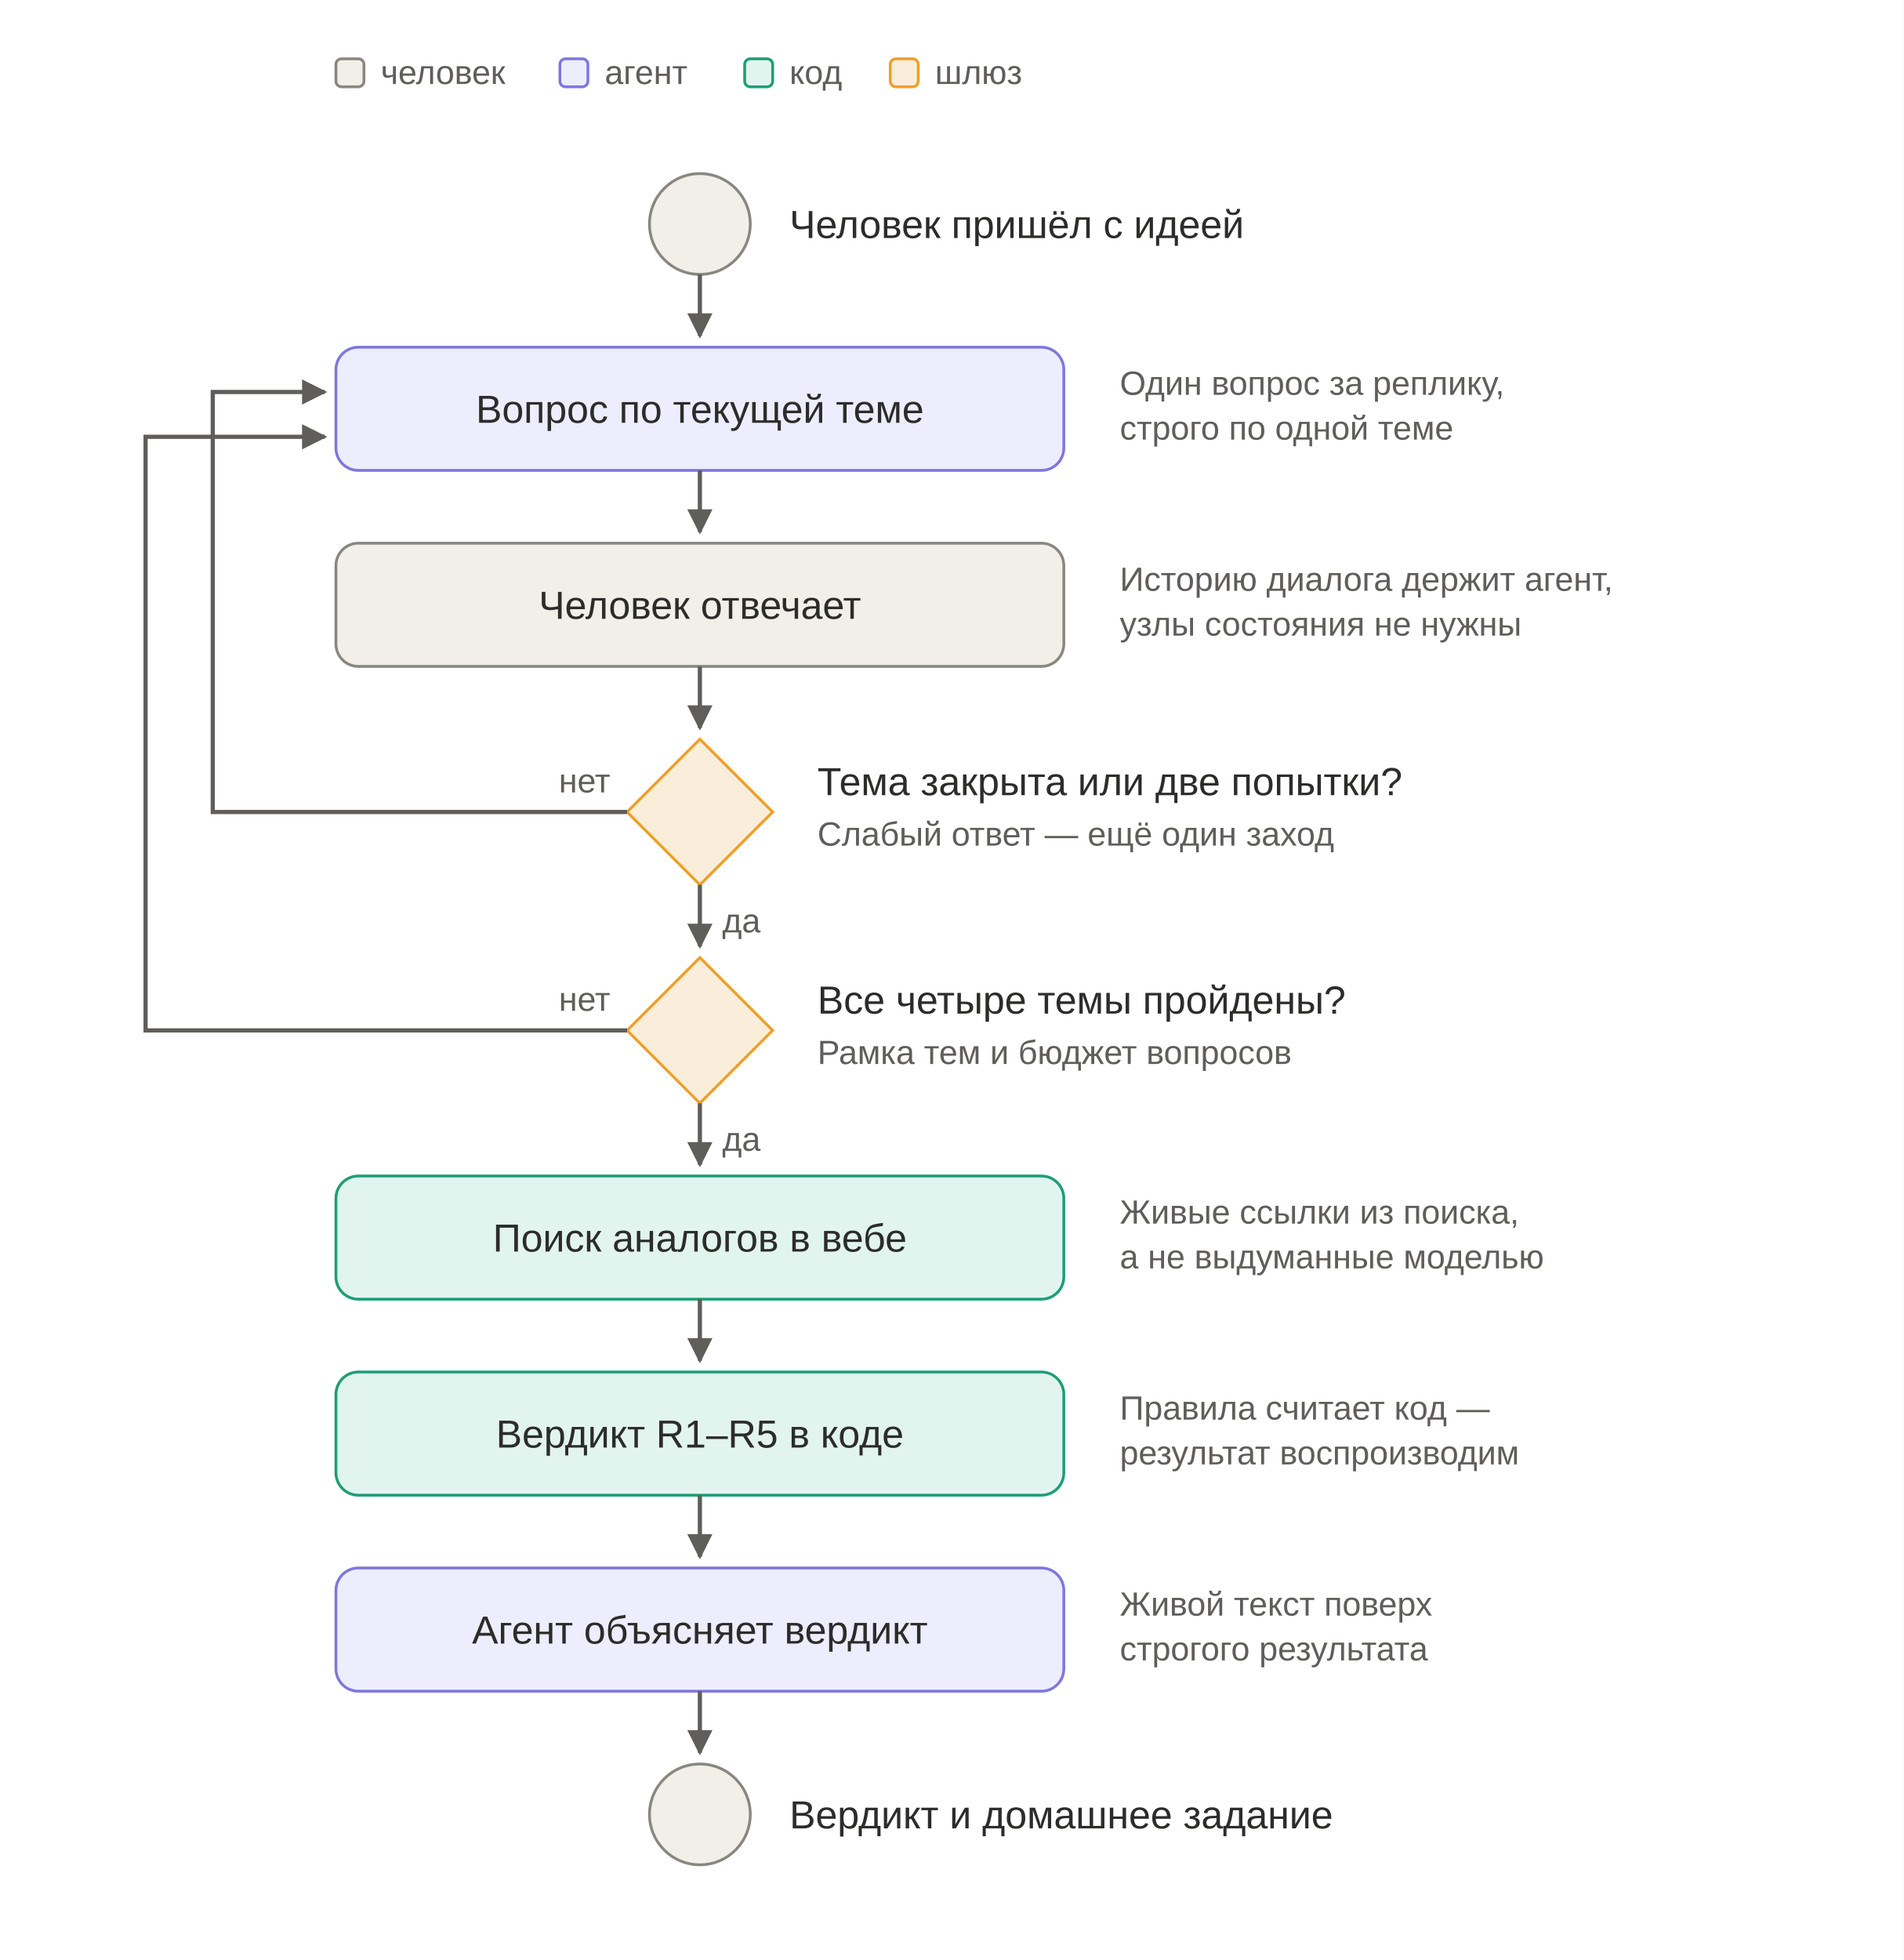
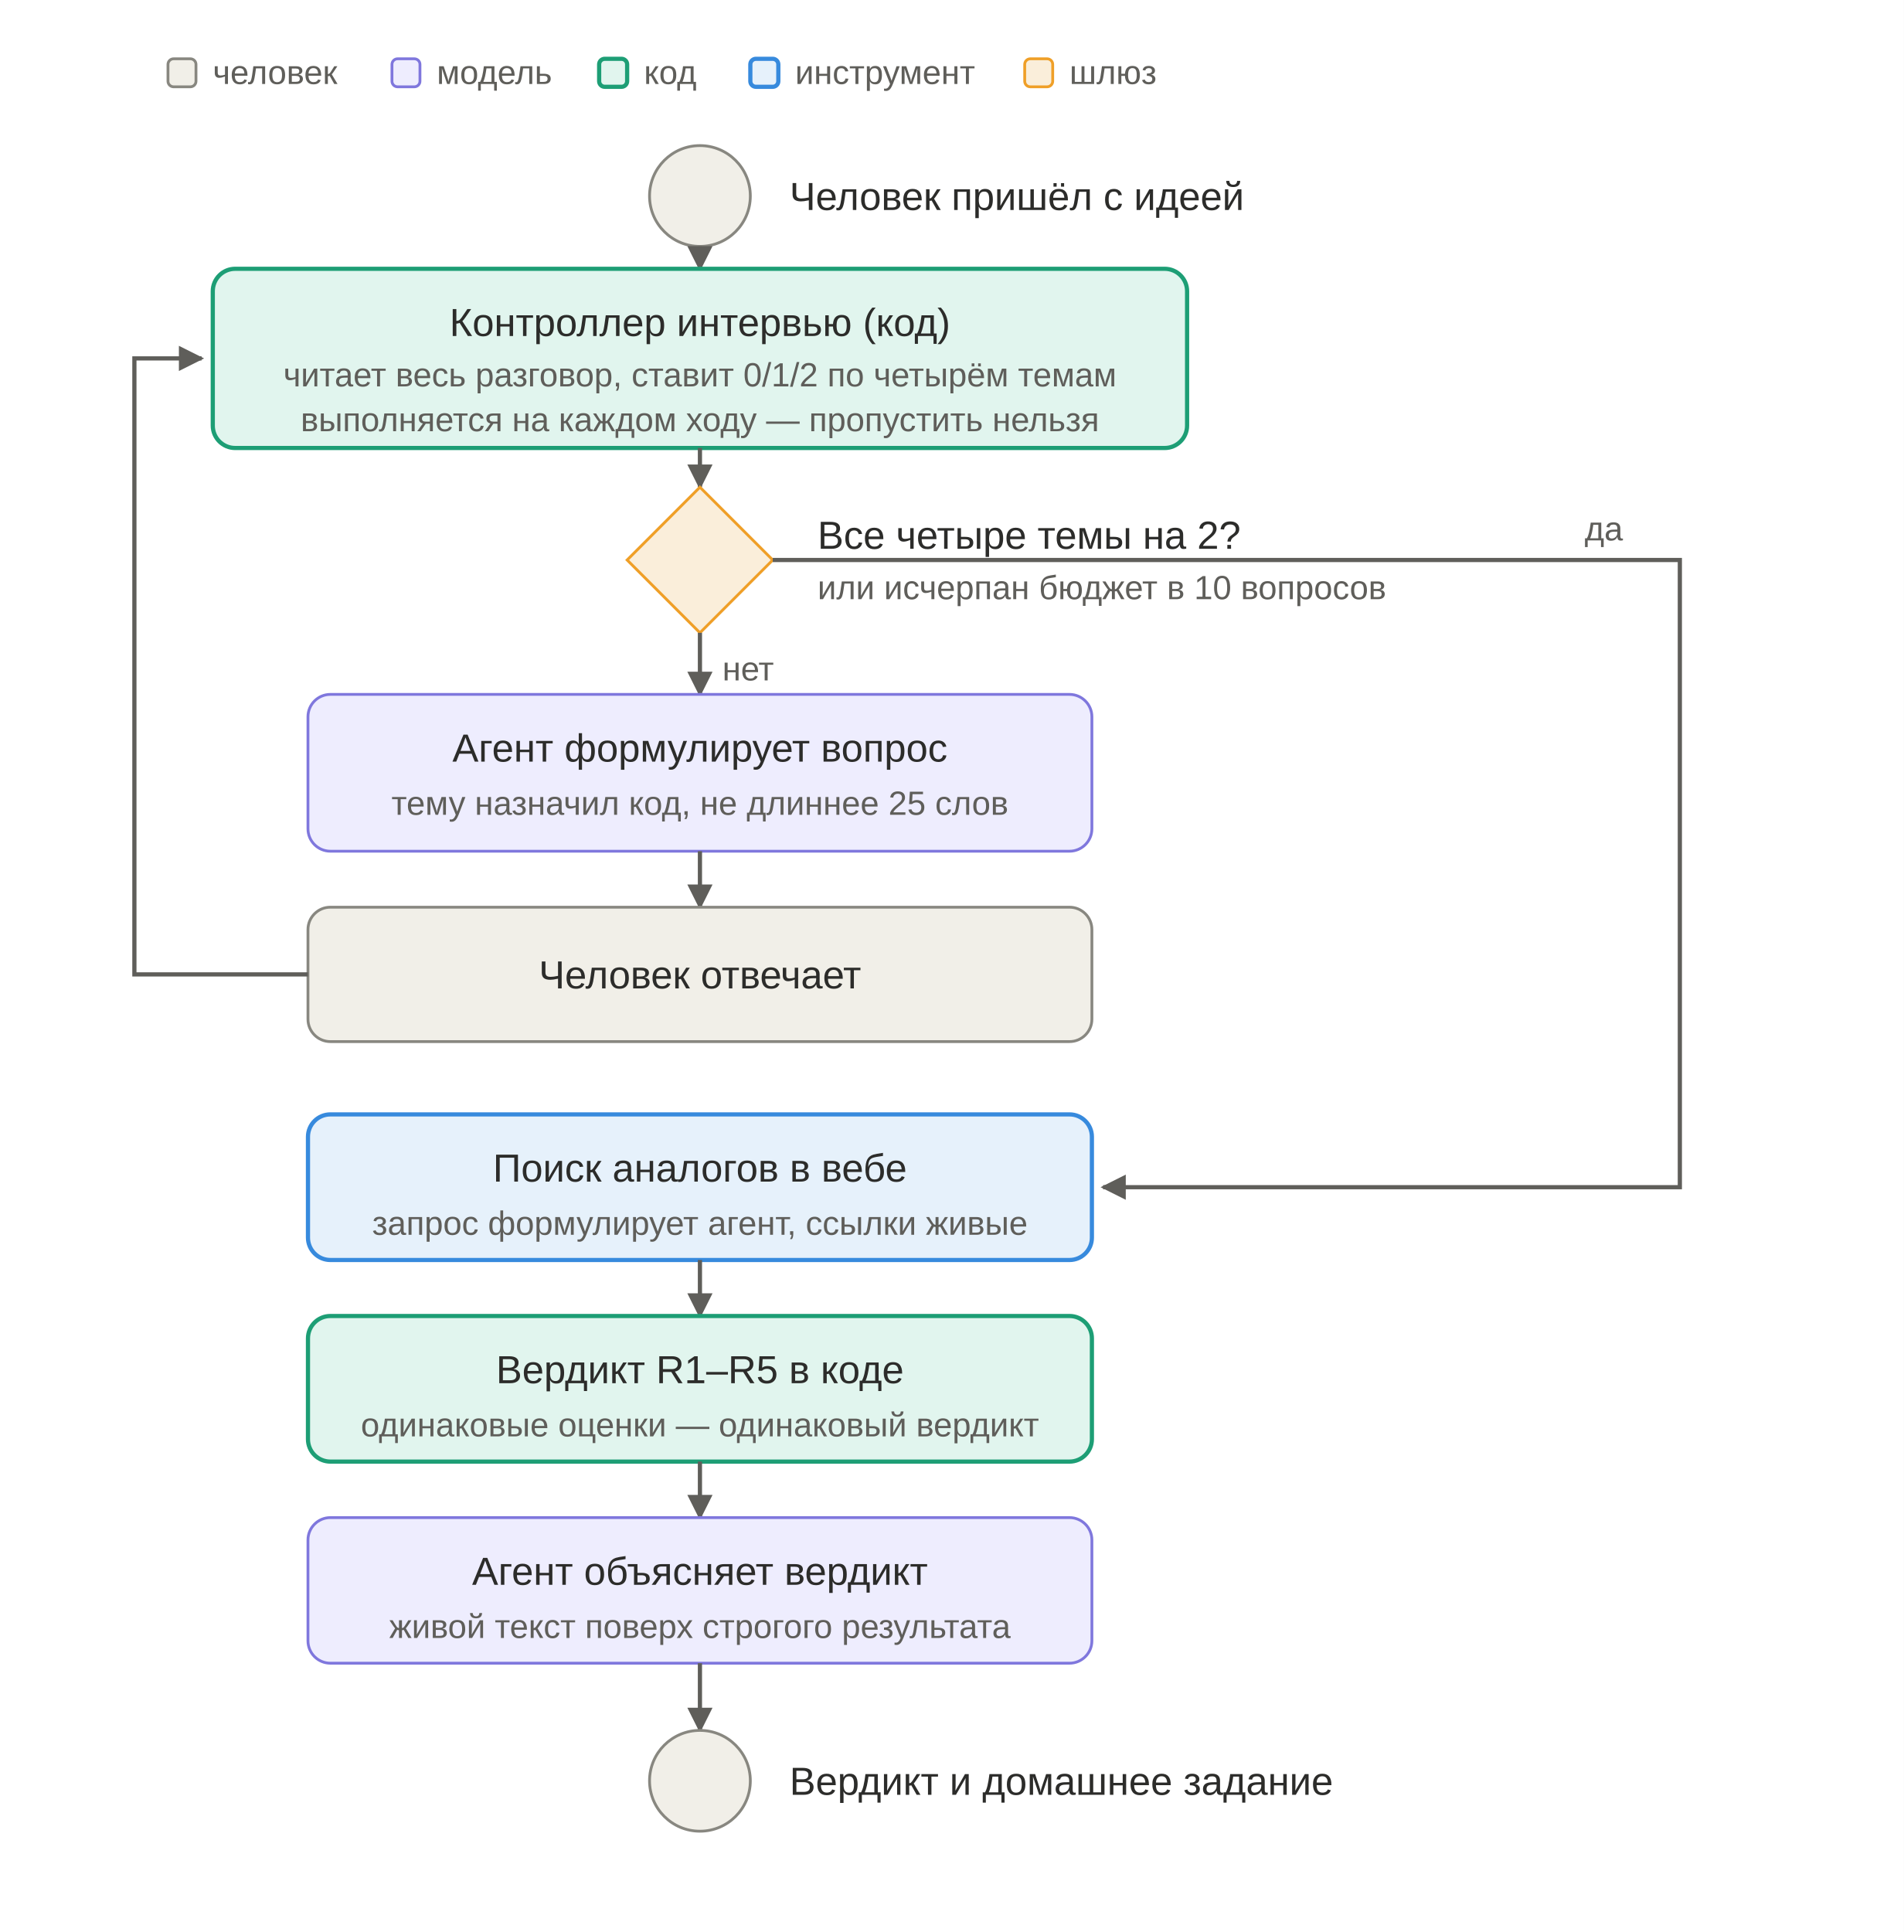
- <svg xmlns="http://www.w3.org/2000/svg" width="680" height="700" viewBox="0 0 680 700">
+ <svg xmlns="http://www.w3.org/2000/svg" width="680" height="690" viewBox="0 0 680 690">
  <style>
text{font-family:'Segoe UI',Arial,sans-serif}
.t{font-size:14px;fill:#2C2C2A}
.ts{font-size:12px;fill:#5F5E5A}
.gray{fill:#F1EFE8;stroke:#888780;stroke-width:1}
.purple{fill:#EEEDFE;stroke:#7F77DD;stroke-width:1}
- .teal{fill:#E1F5EE;stroke:#1D9E75;stroke-width:1}
+ .teal{fill:#E1F5EE;stroke:#1D9E75;stroke-width:1.5}
+ .blue{fill:#E6F1FB;stroke:#378ADD;stroke-width:1.5}
.amber{fill:#FAEEDA;stroke:#EF9F27;stroke-width:1}
.ln{stroke:#5F5E5A;stroke-width:1.5;fill:none}
</style>
  <defs>
    <marker id="ah" viewBox="0 0 10 10" refX="9" refY="5" markerWidth="6" markerHeight="6" orient="auto">
      <path d="M0,0 L10,5 L0,10 z" fill="#5F5E5A" />
    </marker>
  </defs>
-   <rect x="0" y="0" width="680" height="700" fill="#FFFFFF" />
-   <rect class="gray" x="120" y="21" width="10" height="10" rx="2" />
-   <text class="ts" x="136" y="30">человек</text>
-   <rect class="purple" x="200" y="21" width="10" height="10" rx="2" />
-   <text class="ts" x="216" y="30">агент</text>
-   <rect class="teal" x="266" y="21" width="10" height="10" rx="2" />
-   <text class="ts" x="282" y="30">код</text>
-   <rect class="amber" x="318" y="21" width="10" height="10" rx="2" />
-   <text class="ts" x="334" y="30">шлюз</text>
-   <circle class="gray" cx="250" cy="80" r="18" />
-   <text class="t" x="282" y="85">Человек пришёл с идеей</text>
-   <line class="ln" x1="250" y1="98" x2="250" y2="120" marker-end="url(#ah)" />
-   <rect class="purple" x="120" y="124" width="260" height="44" rx="8" />
-   <text class="t" x="250" y="151" text-anchor="middle">Вопрос по текущей теме</text>
-   <text class="ts" x="400" y="141">Один вопрос за реплику,</text>
-   <text class="ts" x="400" y="157">строго по одной теме</text>
-   <line class="ln" x1="250" y1="168" x2="250" y2="190" marker-end="url(#ah)" />
-   <rect class="gray" x="120" y="194" width="260" height="44" rx="8" />
-   <text class="t" x="250" y="221" text-anchor="middle">Человек отвечает</text>
-   <text class="ts" x="400" y="211">Историю диалога держит агент,</text>
-   <text class="ts" x="400" y="227">узлы состояния не нужны</text>
-   <line class="ln" x1="250" y1="238" x2="250" y2="260" marker-end="url(#ah)" />
-   <path class="amber" d="M250,264 L276,290 L250,316 L224,290 Z" />
-   <text class="t" x="292" y="284">Тема закрыта или две попытки?</text>
-   <text class="ts" x="292" y="302">Слабый ответ — ещё один заход</text>
-   <text class="ts" x="218" y="283" text-anchor="end">нет</text>
-   <text class="ts" x="258" y="333">да</text>
-   <line class="ln" x1="250" y1="316" x2="250" y2="338" marker-end="url(#ah)" />
-   <path class="ln" d="M224,290 L76,290 L76,140 L116,140" marker-end="url(#ah)" />
-   <path class="amber" d="M250,342 L276,368 L250,394 L224,368 Z" />
-   <text class="t" x="292" y="362">Все четыре темы пройдены?</text>
-   <text class="ts" x="292" y="380">Рамка тем и бюджет вопросов</text>
-   <text class="ts" x="218" y="361" text-anchor="end">нет</text>
-   <text class="ts" x="258" y="411">да</text>
-   <line class="ln" x1="250" y1="394" x2="250" y2="416" marker-end="url(#ah)" />
-   <path class="ln" d="M224,368 L52,368 L52,156 L116,156" marker-end="url(#ah)" />
-   <rect class="teal" x="120" y="420" width="260" height="44" rx="8" />
-   <text class="t" x="250" y="447" text-anchor="middle">Поиск аналогов в вебе</text>
-   <text class="ts" x="400" y="437">Живые ссылки из поиска,</text>
-   <text class="ts" x="400" y="453">а не выдуманные моделью</text>
-   <line class="ln" x1="250" y1="464" x2="250" y2="486" marker-end="url(#ah)" />
-   <rect class="teal" x="120" y="490" width="260" height="44" rx="8" />
-   <text class="t" x="250" y="517" text-anchor="middle">Вердикт R1–R5 в коде</text>
-   <text class="ts" x="400" y="507">Правила считает код —</text>
-   <text class="ts" x="400" y="523">результат воспроизводим</text>
-   <line class="ln" x1="250" y1="534" x2="250" y2="556" marker-end="url(#ah)" />
-   <rect class="purple" x="120" y="560" width="260" height="44" rx="8" />
-   <text class="t" x="250" y="587" text-anchor="middle">Агент объясняет вердикт</text>
-   <text class="ts" x="400" y="577">Живой текст поверх</text>
-   <text class="ts" x="400" y="593">строгого результата</text>
-   <line class="ln" x1="250" y1="604" x2="250" y2="626" marker-end="url(#ah)" />
-   <circle class="gray" cx="250" cy="648" r="18" stroke-width="2.5" />
-   <text class="t" x="282" y="653">Вердикт и домашнее задание</text>
+   <rect x="0" y="0" width="680" height="690" fill="#FFFFFF" />
+   <rect class="gray" x="60" y="21" width="10" height="10" rx="2" />
+   <text class="ts" x="76" y="30">человек</text>
+   <rect class="purple" x="140" y="21" width="10" height="10" rx="2" />
+   <text class="ts" x="156" y="30">модель</text>
+   <rect class="teal" x="214" y="21" width="10" height="10" rx="2" />
+   <text class="ts" x="230" y="30">код</text>
+   <rect class="blue" x="268" y="21" width="10" height="10" rx="2" />
+   <text class="ts" x="284" y="30">инструмент</text>
+   <rect class="amber" x="366" y="21" width="10" height="10" rx="2" />
+   <text class="ts" x="382" y="30">шлюз</text>
+   <circle class="gray" cx="250" cy="70" r="18" />
+   <text class="t" x="282" y="75">Человек пришёл с идеей</text>
+   <line class="ln" x1="250" y1="88" x2="250" y2="96" marker-end="url(#ah)" />
+   <rect class="teal" x="76" y="96" width="348" height="64" rx="8" />
+   <text class="t" x="250" y="120" text-anchor="middle">Контроллер интервью (код)</text>
+   <text class="ts" x="250" y="138" text-anchor="middle">читает весь разговор, ставит 0/1/2 по четырём темам</text>
+   <text class="ts" x="250" y="154" text-anchor="middle">выполняется на каждом ходу — пропустить нельзя</text>
+   <line class="ln" x1="250" y1="160" x2="250" y2="174" marker-end="url(#ah)" />
+   <path class="amber" d="M250,174 L276,200 L250,226 L224,200 Z" />
+   <text class="t" x="292" y="196">Все четыре темы на 2?</text>
+   <text class="ts" x="292" y="214">или исчерпан бюджет в 10 вопросов</text>
+   <text class="ts" x="258" y="243">нет</text>
+   <text class="ts" x="566" y="193">да</text>
+   <line class="ln" x1="250" y1="226" x2="250" y2="248" marker-end="url(#ah)" />
+   <rect class="purple" x="110" y="248" width="280" height="56" rx="8" />
+   <text class="t" x="250" y="272" text-anchor="middle">Агент формулирует вопрос</text>
+   <text class="ts" x="250" y="291" text-anchor="middle">тему назначил код, не длиннее 25 слов</text>
+   <line class="ln" x1="250" y1="304" x2="250" y2="324" marker-end="url(#ah)" />
+   <rect class="gray" x="110" y="324" width="280" height="48" rx="8" />
+   <text class="t" x="250" y="353" text-anchor="middle">Человек отвечает</text>
+   <path class="ln" d="M110,348 L48,348 L48,128 L72,128" marker-end="url(#ah)" />
+   <path class="ln" d="M276,200 L600,200 L600,424 L394,424" marker-end="url(#ah)" />
+   <rect class="blue" x="110" y="398" width="280" height="52" rx="8" />
+   <text class="t" x="250" y="422" text-anchor="middle">Поиск аналогов в вебе</text>
+   <text class="ts" x="250" y="441" text-anchor="middle">запрос формулирует агент, ссылки живые</text>
+   <line class="ln" x1="250" y1="450" x2="250" y2="470" marker-end="url(#ah)" />
+   <rect class="teal" x="110" y="470" width="280" height="52" rx="8" />
+   <text class="t" x="250" y="494" text-anchor="middle">Вердикт R1–R5 в коде</text>
+   <text class="ts" x="250" y="513" text-anchor="middle">одинаковые оценки — одинаковый вердикт</text>
+   <line class="ln" x1="250" y1="522" x2="250" y2="542" marker-end="url(#ah)" />
+   <rect class="purple" x="110" y="542" width="280" height="52" rx="8" />
+   <text class="t" x="250" y="566" text-anchor="middle">Агент объясняет вердикт</text>
+   <text class="ts" x="250" y="585" text-anchor="middle">живой текст поверх строгого результата</text>
+   <line class="ln" x1="250" y1="594" x2="250" y2="618" marker-end="url(#ah)" />
+   <circle class="gray" cx="250" cy="636" r="18" stroke-width="2.5" />
+   <text class="t" x="282" y="641">Вердикт и домашнее задание</text>
</svg>
